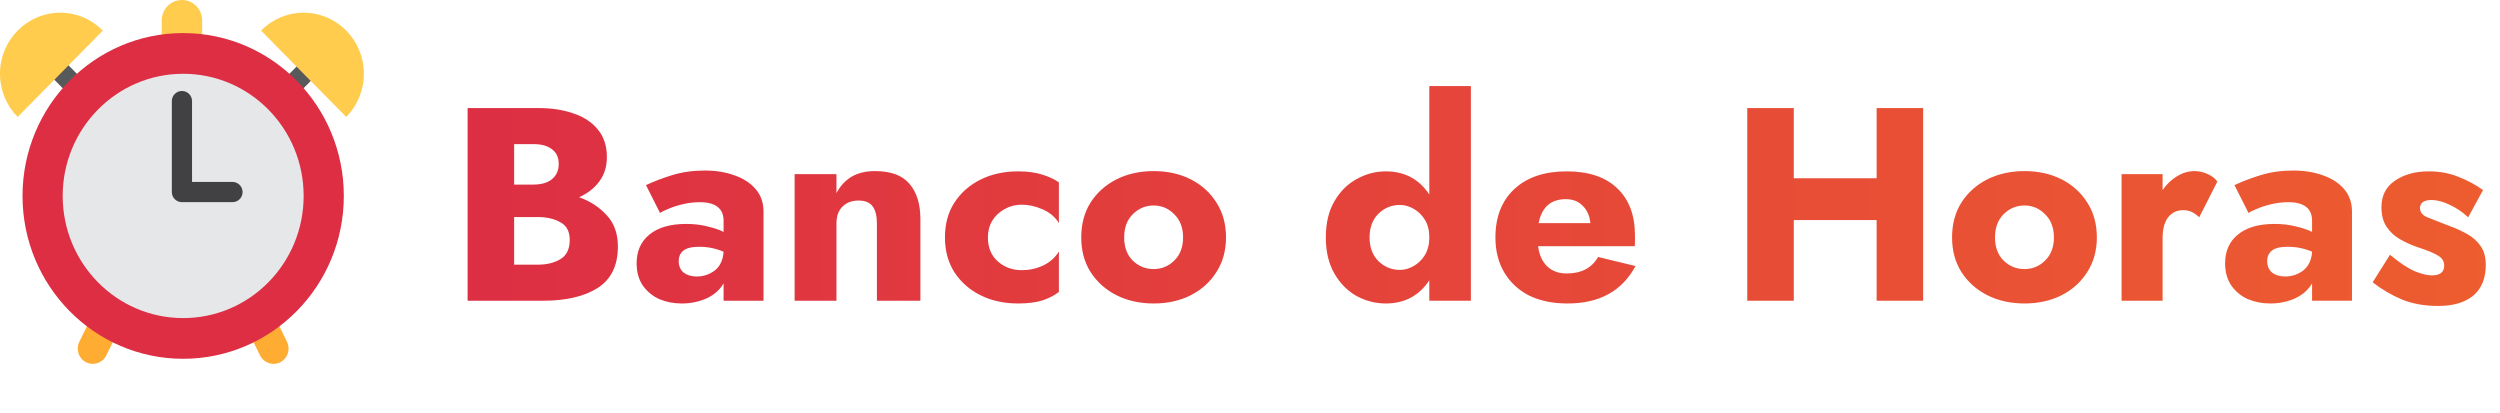
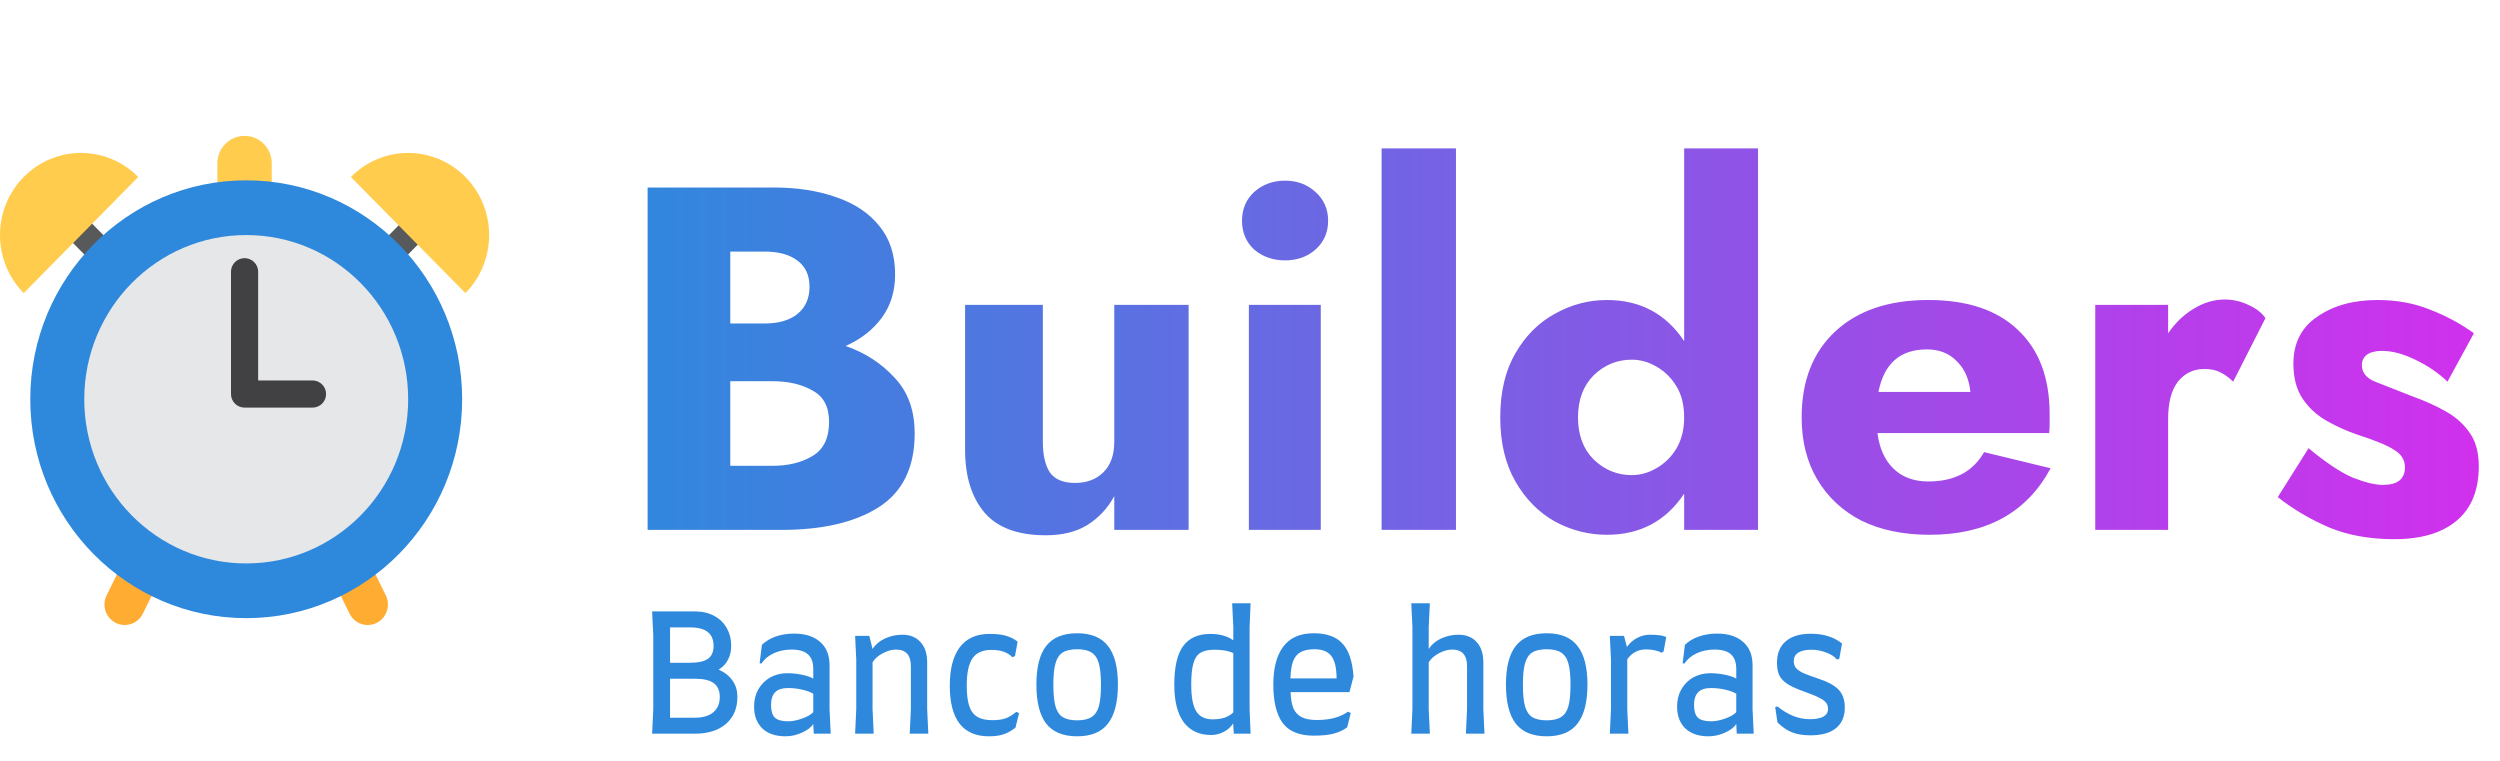
- <svg xmlns="http://www.w3.org/2000/svg" width="218" height="36" viewBox="0 0 218 36" fill="none">
-   <path d="M53.88 21.495C53.88 23.159 53.288 24.367 52.104 25.119C50.936 25.855 49.352 26.223 47.352 26.223H40.776V9.423H46.968C48.12 9.423 49.144 9.583 50.04 9.903C50.936 10.207 51.64 10.679 52.152 11.319C52.664 11.943 52.92 12.735 52.92 13.695C52.92 14.511 52.704 15.215 52.272 15.807C51.84 16.399 51.248 16.863 50.496 17.199C51.456 17.535 52.256 18.055 52.896 18.759C53.552 19.447 53.88 20.359 53.88 21.495ZM46.512 12.567H44.832V16.095H46.512C47.216 16.095 47.76 15.935 48.144 15.615C48.528 15.295 48.72 14.855 48.72 14.295C48.72 13.735 48.528 13.311 48.144 13.023C47.76 12.719 47.216 12.567 46.512 12.567ZM44.832 23.079H46.896C47.68 23.079 48.336 22.919 48.864 22.599C49.408 22.279 49.68 21.719 49.68 20.919C49.68 20.183 49.408 19.671 48.864 19.383C48.336 19.079 47.68 18.927 46.896 18.927H44.832V23.079ZM57.553 18.567L56.33 16.143C56.969 15.839 57.721 15.551 58.586 15.279C59.465 15.007 60.425 14.871 61.465 14.871C62.441 14.871 63.313 15.015 64.082 15.303C64.85 15.575 65.457 15.975 65.906 16.503C66.353 17.031 66.578 17.679 66.578 18.447V26.223H63.097V24.711C62.761 25.287 62.258 25.727 61.586 26.031C60.929 26.319 60.218 26.463 59.45 26.463C58.745 26.463 58.09 26.335 57.481 26.079C56.889 25.807 56.41 25.407 56.041 24.879C55.69 24.351 55.514 23.711 55.514 22.959C55.514 21.903 55.882 21.071 56.617 20.463C57.37 19.839 58.441 19.527 59.834 19.527C60.505 19.527 61.121 19.599 61.681 19.743C62.242 19.871 62.714 20.031 63.097 20.223V19.263C63.097 18.175 62.401 17.631 61.01 17.631C60.529 17.631 60.05 17.687 59.569 17.799C59.09 17.911 58.666 18.047 58.297 18.207C57.946 18.351 57.697 18.471 57.553 18.567ZM59.185 22.767C59.185 23.199 59.33 23.535 59.617 23.775C59.922 23.999 60.297 24.111 60.745 24.111C61.337 24.111 61.865 23.935 62.33 23.583C62.794 23.215 63.05 22.671 63.097 21.951C62.441 21.663 61.73 21.519 60.962 21.519C60.322 21.519 59.865 21.631 59.593 21.855C59.322 22.063 59.185 22.367 59.185 22.767ZM76.467 19.503C76.467 18.847 76.347 18.351 76.107 18.015C75.867 17.663 75.451 17.487 74.859 17.487C74.283 17.487 73.819 17.663 73.467 18.015C73.115 18.351 72.939 18.847 72.939 19.503V26.223H69.291V15.183H72.939V16.839C73.259 16.231 73.691 15.759 74.235 15.423C74.795 15.087 75.483 14.919 76.299 14.919C77.675 14.919 78.675 15.287 79.299 16.023C79.939 16.759 80.259 17.791 80.259 19.119V26.223H76.467V19.503ZM86.144 20.703C86.144 21.583 86.432 22.279 87.008 22.791C87.584 23.303 88.28 23.559 89.096 23.559C89.752 23.559 90.376 23.423 90.968 23.151C91.56 22.863 92.016 22.455 92.336 21.927V25.455C91.952 25.759 91.472 26.007 90.896 26.199C90.32 26.375 89.616 26.463 88.784 26.463C87.552 26.463 86.456 26.223 85.496 25.743C84.536 25.263 83.776 24.591 83.216 23.727C82.672 22.863 82.4 21.855 82.4 20.703C82.4 19.535 82.672 18.527 83.216 17.679C83.776 16.815 84.536 16.143 85.496 15.663C86.456 15.183 87.552 14.943 88.784 14.943C89.616 14.943 90.32 15.039 90.896 15.231C91.472 15.407 91.952 15.631 92.336 15.903V19.455C92.016 18.927 91.544 18.527 90.92 18.255C90.296 17.983 89.688 17.847 89.096 17.847C88.552 17.847 88.056 17.975 87.608 18.231C87.16 18.471 86.8 18.807 86.528 19.239C86.272 19.671 86.144 20.159 86.144 20.703ZM94.284 20.703C94.284 19.535 94.556 18.519 95.1 17.655C95.66 16.791 96.412 16.119 97.356 15.639C98.316 15.159 99.396 14.919 100.596 14.919C101.812 14.919 102.892 15.159 103.836 15.639C104.78 16.119 105.524 16.791 106.068 17.655C106.628 18.519 106.908 19.535 106.908 20.703C106.908 21.855 106.628 22.863 106.068 23.727C105.524 24.591 104.78 25.263 103.836 25.743C102.892 26.223 101.812 26.463 100.596 26.463C99.396 26.463 98.316 26.223 97.356 25.743C96.412 25.263 95.66 24.591 95.1 23.727C94.556 22.863 94.284 21.855 94.284 20.703ZM98.028 20.703C98.028 21.551 98.276 22.223 98.772 22.719C99.284 23.215 99.892 23.463 100.596 23.463C101.3 23.463 101.9 23.215 102.396 22.719C102.908 22.223 103.164 21.551 103.164 20.703C103.164 19.855 102.908 19.183 102.396 18.687C101.9 18.175 101.3 17.919 100.596 17.919C99.892 17.919 99.284 18.175 98.772 18.687C98.276 19.183 98.028 19.855 98.028 20.703ZM115.612 20.703C115.612 19.455 115.86 18.407 116.356 17.559C116.852 16.695 117.5 16.047 118.3 15.615C119.1 15.167 119.948 14.943 120.844 14.943C122.476 14.943 123.74 15.615 124.636 16.959V7.503H128.26V26.223H124.636V24.447C123.74 25.791 122.476 26.463 120.844 26.463C119.948 26.463 119.1 26.247 118.3 25.815C117.5 25.367 116.852 24.711 116.356 23.847C115.86 22.983 115.612 21.935 115.612 20.703ZM119.428 20.703C119.428 21.567 119.684 22.255 120.196 22.767C120.724 23.279 121.348 23.535 122.068 23.535C122.484 23.535 122.884 23.423 123.268 23.199C123.668 22.975 123.996 22.655 124.252 22.239C124.508 21.807 124.636 21.295 124.636 20.703C124.636 20.095 124.508 19.583 124.252 19.167C123.996 18.751 123.668 18.431 123.268 18.207C122.884 17.983 122.484 17.871 122.068 17.871C121.348 17.871 120.724 18.127 120.196 18.639C119.684 19.151 119.428 19.839 119.428 20.703ZM136.689 26.463C135.393 26.463 134.273 26.231 133.329 25.767C132.401 25.287 131.681 24.615 131.169 23.751C130.657 22.887 130.401 21.871 130.401 20.703C130.401 18.911 130.953 17.503 132.057 16.479C133.161 15.455 134.681 14.943 136.617 14.943C138.521 14.943 139.985 15.431 141.009 16.407C142.049 17.383 142.569 18.759 142.569 20.535C142.569 20.711 142.569 20.879 142.569 21.039C142.569 21.199 142.561 21.343 142.545 21.471H134.121C134.217 22.223 134.481 22.807 134.913 23.223C135.345 23.639 135.913 23.847 136.617 23.847C137.897 23.847 138.809 23.367 139.353 22.407L142.617 23.199C141.449 25.375 139.473 26.463 136.689 26.463ZM136.545 17.367C135.233 17.367 134.441 18.063 134.169 19.455H138.681C138.617 18.815 138.393 18.311 138.009 17.943C137.641 17.559 137.153 17.367 136.545 17.367ZM152.362 9.423H156.418V15.543H163.642V9.423H167.698V26.223H163.642V19.191H156.418V26.223H152.362V9.423ZM170.221 20.703C170.221 19.535 170.493 18.519 171.037 17.655C171.597 16.791 172.349 16.119 173.293 15.639C174.253 15.159 175.333 14.919 176.533 14.919C177.749 14.919 178.829 15.159 179.773 15.639C180.717 16.119 181.461 16.791 182.005 17.655C182.565 18.519 182.845 19.535 182.845 20.703C182.845 21.855 182.565 22.863 182.005 23.727C181.461 24.591 180.717 25.263 179.773 25.743C178.829 26.223 177.749 26.463 176.533 26.463C175.333 26.463 174.253 26.223 173.293 25.743C172.349 25.263 171.597 24.591 171.037 23.727C170.493 22.863 170.221 21.855 170.221 20.703ZM173.965 20.703C173.965 21.551 174.213 22.223 174.709 22.719C175.221 23.215 175.829 23.463 176.533 23.463C177.237 23.463 177.837 23.215 178.333 22.719C178.845 22.223 179.101 21.551 179.101 20.703C179.101 19.855 178.845 19.183 178.333 18.687C177.837 18.175 177.237 17.919 176.533 17.919C175.829 17.919 175.221 18.175 174.709 18.687C174.213 19.183 173.965 19.855 173.965 20.703ZM191.77 18.951C191.578 18.759 191.37 18.607 191.146 18.495C190.938 18.383 190.674 18.327 190.354 18.327C189.826 18.327 189.394 18.535 189.058 18.951C188.738 19.367 188.578 19.975 188.578 20.775V26.223H185.002V15.183H188.578V16.575C188.93 16.063 189.346 15.663 189.826 15.375C190.322 15.071 190.834 14.919 191.362 14.919C191.762 14.919 192.146 15.007 192.514 15.183C192.882 15.343 193.162 15.559 193.354 15.831L191.77 18.951ZM196.069 18.567L194.845 16.143C195.485 15.839 196.237 15.551 197.101 15.279C197.981 15.007 198.941 14.871 199.981 14.871C200.957 14.871 201.829 15.015 202.597 15.303C203.365 15.575 203.973 15.975 204.421 16.503C204.869 17.031 205.093 17.679 205.093 18.447V26.223H201.613V24.711C201.277 25.287 200.773 25.727 200.101 26.031C199.445 26.319 198.733 26.463 197.965 26.463C197.261 26.463 196.605 26.335 195.997 26.079C195.405 25.807 194.925 25.407 194.557 24.879C194.205 24.351 194.029 23.711 194.029 22.959C194.029 21.903 194.397 21.071 195.133 20.463C195.885 19.839 196.957 19.527 198.349 19.527C199.021 19.527 199.637 19.599 200.197 19.743C200.757 19.871 201.229 20.031 201.613 20.223V19.263C201.613 18.175 200.917 17.631 199.525 17.631C199.045 17.631 198.565 17.687 198.085 17.799C197.605 17.911 197.181 18.047 196.813 18.207C196.461 18.351 196.213 18.471 196.069 18.567ZM197.701 22.767C197.701 23.199 197.845 23.535 198.133 23.775C198.437 23.999 198.813 24.111 199.261 24.111C199.853 24.111 200.381 23.935 200.845 23.583C201.309 23.215 201.565 22.671 201.613 21.951C200.957 21.663 200.245 21.519 199.477 21.519C198.837 21.519 198.381 21.631 198.109 21.855C197.837 22.063 197.701 22.367 197.701 22.767ZM208.407 22.215C209.255 22.919 209.975 23.399 210.567 23.655C211.175 23.895 211.671 24.015 212.055 24.015C212.775 24.015 213.135 23.727 213.135 23.151C213.135 22.799 212.967 22.519 212.631 22.311C212.295 22.087 211.679 21.831 210.783 21.543C210.271 21.367 209.775 21.143 209.295 20.871C208.815 20.599 208.423 20.239 208.119 19.791C207.815 19.343 207.663 18.767 207.663 18.063C207.663 17.055 208.055 16.287 208.839 15.759C209.623 15.215 210.607 14.943 211.791 14.943C212.735 14.943 213.599 15.103 214.383 15.423C215.167 15.727 215.879 16.111 216.519 16.575L215.223 18.951C214.775 18.519 214.247 18.159 213.639 17.871C213.047 17.583 212.503 17.439 212.007 17.439C211.687 17.439 211.439 17.503 211.263 17.631C211.103 17.759 211.023 17.927 211.023 18.135C211.023 18.503 211.239 18.775 211.671 18.951C212.119 19.127 212.751 19.375 213.567 19.695C214.143 19.903 214.671 20.143 215.151 20.415C215.631 20.687 216.015 21.031 216.303 21.447C216.607 21.863 216.759 22.415 216.759 23.103C216.759 24.271 216.399 25.159 215.679 25.767C214.959 26.375 213.935 26.679 212.607 26.679C211.407 26.679 210.343 26.487 209.415 26.103C208.487 25.703 207.647 25.207 206.895 24.615L208.407 22.215Z" fill="url(#paint0_linear_22_10)" />
-   <path d="M17.628 5.325C17.628 6.306 16.832 7.101 15.865 7.101C14.898 7.101 14.102 6.306 14.102 5.325V1.775C14.102 0.794 14.898 0 15.865 0C16.832 0 17.628 0.794 17.628 1.775V5.325Z" fill="#FFCC4D" />
-   <path d="M8.091 31.73C7.894 31.73 7.693 31.684 7.504 31.59C6.856 31.26 6.592 30.462 6.916 29.803L14.796 13.826C15.018 13.375 15.473 13.091 15.971 13.091C16.469 13.091 16.924 13.375 17.146 13.826L25.026 29.803C25.351 30.462 25.088 31.26 24.439 31.59C23.791 31.918 23.002 31.652 22.677 30.994L15.972 17.399L9.267 30.994C9.036 31.46 8.573 31.73 8.091 31.73Z" fill="#FFAC33" />
-   <path d="M15.972 17.973C15.74 17.973 15.517 17.88 15.353 17.713L3.095 5.287C2.753 4.939 2.753 4.378 3.095 4.032C3.437 3.685 3.992 3.685 4.333 4.032L15.972 15.83L27.609 4.031C27.952 3.684 28.505 3.684 28.847 4.031C29.189 4.378 29.189 4.939 28.847 5.286L16.591 17.713C16.427 17.879 16.204 17.973 15.972 17.973V17.973Z" fill="#58595B" />
-   <path d="M29.981 17.086C29.981 24.928 23.71 31.286 15.972 31.286C8.236 31.286 1.964 24.928 1.964 17.086C1.964 9.241 8.236 2.884 15.972 2.884C23.709 2.883 29.981 9.241 29.981 17.086Z" fill="#DD2E44" />
-   <path d="M26.478 17.086C26.478 22.968 21.776 27.737 15.972 27.737C10.169 27.737 5.466 22.968 5.466 17.086C5.466 11.203 10.169 6.434 15.972 6.434C21.776 6.433 26.478 11.203 26.478 17.086V17.086Z" fill="#E6E7E8" />
-   <path d="M26.477 1.108C25.026 1.108 23.714 1.704 22.763 2.668L30.192 10.199C31.142 9.235 31.73 7.904 31.73 6.433C31.73 3.493 29.378 1.108 26.477 1.108V1.108ZM5.253 1.108C6.703 1.108 8.016 1.704 8.967 2.668L1.538 10.199C0.588 9.235 0 7.904 0 6.433C0 3.493 2.352 1.108 5.253 1.108V1.108Z" fill="#FFCC4D" />
-   <path d="M20.272 17.628H15.865C15.379 17.628 14.984 17.234 14.984 16.747V8.814C14.984 8.327 15.379 7.933 15.865 7.933C16.352 7.933 16.746 8.327 16.746 8.814V15.865H20.272C20.759 15.865 21.153 16.26 21.153 16.747C21.153 17.234 20.759 17.628 20.272 17.628Z" fill="#414042" />
+ <svg xmlns="http://www.w3.org/2000/svg" width="184" height="56" viewBox="0 0 184 56" fill="none">
+   <path d="M20 16.042C20 17.154 19.097 18.056 18 18.056C16.903 18.056 16 17.154 16 16.042V12.014C16 10.901 16.903 10 18 10C19.097 10 20 10.901 20 12.014V16.042Z" fill="#FFCC4D" />
+   <path d="M9.18 46C8.956 46 8.728 45.948 8.514 45.841C7.778 45.467 7.479 44.561 7.847 43.814L16.787 25.687C17.039 25.175 17.555 24.852 18.12 24.852C18.685 24.852 19.201 25.175 19.453 25.687L28.394 43.814C28.762 44.561 28.464 45.467 27.728 45.841C26.992 46.213 26.097 45.911 25.729 45.165L18.121 29.74L10.514 45.165C10.252 45.694 9.726 46 9.18 46Z" fill="#FFAC33" />
+   <path d="M18.121 30.392C17.858 30.392 17.605 30.286 17.419 30.097L3.512 15.998C3.124 15.604 3.124 14.967 3.512 14.574C3.9 14.181 4.529 14.181 4.916 14.574L18.121 27.96L31.324 14.573C31.713 14.18 32.341 14.18 32.729 14.573C33.117 14.967 33.117 15.604 32.729 15.997L18.824 30.097C18.637 30.285 18.385 30.392 18.121 30.392V30.392Z" fill="#58595B" />
+   <path d="M34.015 29.385C34.015 38.283 26.9 45.496 18.121 45.496C9.344 45.496 2.228 38.283 2.228 29.385C2.228 20.485 9.344 13.272 18.121 13.272C26.899 13.271 34.015 20.485 34.015 29.385Z" fill="#2E89DD" />
+   <path d="M30.041 29.385C30.041 36.059 24.706 41.469 18.121 41.469C11.538 41.469 6.202 36.059 6.202 29.385C6.202 22.71 11.538 17.3 18.121 17.3C24.706 17.299 30.041 22.71 30.041 29.385V29.385Z" fill="#E6E7E8" />
+   <path d="M30.04 11.257C28.394 11.257 26.905 11.933 25.826 13.027L34.255 21.571C35.333 20.478 36 18.968 36 17.299C36 13.963 33.331 11.257 30.04 11.257V11.257ZM5.96 11.257C7.605 11.257 9.095 11.933 10.174 13.027L1.745 21.571C0.667 20.478 0 18.968 0 17.299C0 13.963 2.668 11.257 5.96 11.257V11.257Z" fill="#FFCC4D" />
+   <path d="M23 30H18C17.448 30 17 29.553 17 29V20C17 19.448 17.448 19 18 19C18.552 19 19 19.448 19 20V28H23C23.553 28 24 28.448 24 29C24 29.553 23.553 30 23 30Z" fill="#414042" />
+   <path d="M67.32 31.908C67.32 34.404 66.432 36.216 64.656 37.344C62.904 38.448 60.528 39 57.528 39H47.664V13.8H56.952C58.68 13.8 60.216 14.04 61.56 14.52C62.904 14.976 63.96 15.684 64.728 16.644C65.496 17.58 65.88 18.768 65.88 20.208C65.88 21.432 65.556 22.488 64.908 23.376C64.26 24.264 63.372 24.96 62.244 25.464C63.684 25.968 64.884 26.748 65.844 27.804C66.828 28.836 67.32 30.204 67.32 31.908ZM56.268 18.516H53.748V23.808H56.268C57.324 23.808 58.14 23.568 58.716 23.088C59.292 22.608 59.58 21.948 59.58 21.108C59.58 20.268 59.292 19.632 58.716 19.2C58.14 18.744 57.324 18.516 56.268 18.516ZM53.748 34.284H56.844C58.02 34.284 59.004 34.044 59.796 33.564C60.612 33.084 61.02 32.244 61.02 31.044C61.02 29.94 60.612 29.172 59.796 28.74C59.004 28.284 58.02 28.056 56.844 28.056H53.748V34.284ZM76.754 32.52C76.754 33.48 76.922 34.224 77.258 34.752C77.618 35.28 78.242 35.544 79.13 35.544C79.994 35.544 80.69 35.28 81.218 34.752C81.746 34.224 82.01 33.48 82.01 32.52V22.44H87.482V39H82.01V36.516C81.53 37.404 80.87 38.112 80.03 38.64C79.214 39.144 78.194 39.396 76.97 39.396C74.93 39.396 73.43 38.844 72.47 37.74C71.51 36.612 71.03 35.064 71.03 33.096V22.44H76.754V32.52ZM91.413 16.248C91.413 15.384 91.713 14.676 92.313 14.124C92.937 13.572 93.693 13.296 94.581 13.296C95.469 13.296 96.213 13.572 96.813 14.124C97.437 14.676 97.749 15.384 97.749 16.248C97.749 17.112 97.437 17.82 96.813 18.372C96.213 18.9 95.469 19.164 94.581 19.164C93.693 19.164 92.937 18.9 92.313 18.372C91.713 17.82 91.413 17.112 91.413 16.248ZM91.917 22.44H97.209V39H91.917V22.44ZM101.687 10.92H107.159V39H101.687V10.92ZM110.418 30.72C110.418 28.848 110.79 27.276 111.534 26.004C112.278 24.708 113.25 23.736 114.45 23.088C115.65 22.416 116.922 22.08 118.266 22.08C120.714 22.08 122.61 23.088 123.954 25.104V10.92H129.39V39H123.954V36.336C122.61 38.352 120.714 39.36 118.266 39.36C116.922 39.36 115.65 39.036 114.45 38.388C113.25 37.716 112.278 36.732 111.534 35.436C110.79 34.14 110.418 32.568 110.418 30.72ZM116.142 30.72C116.142 32.016 116.526 33.048 117.294 33.816C118.086 34.584 119.022 34.968 120.102 34.968C120.726 34.968 121.326 34.8 121.902 34.464C122.502 34.128 122.994 33.648 123.378 33.024C123.762 32.376 123.954 31.608 123.954 30.72C123.954 29.808 123.762 29.04 123.378 28.416C122.994 27.792 122.502 27.312 121.902 26.976C121.326 26.64 120.726 26.472 120.102 26.472C119.022 26.472 118.086 26.856 117.294 27.624C116.526 28.392 116.142 29.424 116.142 30.72ZM142.033 39.36C140.089 39.36 138.409 39.012 136.993 38.316C135.601 37.596 134.521 36.588 133.753 35.292C132.985 33.996 132.601 32.472 132.601 30.72C132.601 28.032 133.429 25.92 135.085 24.384C136.741 22.848 139.021 22.08 141.925 22.08C144.781 22.08 146.977 22.812 148.513 24.276C150.073 25.74 150.853 27.804 150.853 30.468C150.853 30.732 150.853 30.984 150.853 31.224C150.853 31.464 150.841 31.68 150.817 31.872H138.181C138.325 33 138.721 33.876 139.369 34.5C140.017 35.124 140.869 35.436 141.925 35.436C143.845 35.436 145.213 34.716 146.029 33.276L150.925 34.464C149.173 37.728 146.209 39.36 142.033 39.36ZM141.817 25.716C139.849 25.716 138.661 26.76 138.253 28.848H145.021C144.925 27.888 144.589 27.132 144.013 26.58C143.461 26.004 142.729 25.716 141.817 25.716ZM164.362 28.092C164.074 27.804 163.762 27.576 163.426 27.408C163.114 27.24 162.718 27.156 162.238 27.156C161.446 27.156 160.798 27.468 160.294 28.092C159.814 28.716 159.574 29.628 159.574 30.828V39H154.21V22.44H159.574V24.528C160.102 23.76 160.726 23.16 161.446 22.728C162.19 22.272 162.958 22.044 163.75 22.044C164.35 22.044 164.926 22.176 165.478 22.44C166.03 22.68 166.45 23.004 166.738 23.412L164.362 28.092ZM169.911 32.988C171.183 34.044 172.263 34.764 173.151 35.148C174.063 35.508 174.807 35.688 175.383 35.688C176.463 35.688 177.003 35.256 177.003 34.392C177.003 33.864 176.751 33.444 176.247 33.132C175.743 32.796 174.819 32.412 173.475 31.98C172.707 31.716 171.963 31.38 171.243 30.972C170.523 30.564 169.935 30.024 169.479 29.352C169.023 28.68 168.795 27.816 168.795 26.76C168.795 25.248 169.383 24.096 170.559 23.304C171.735 22.488 173.211 22.08 174.987 22.08C176.403 22.08 177.699 22.32 178.875 22.8C180.051 23.256 181.119 23.832 182.079 24.528L180.135 28.092C179.463 27.444 178.671 26.904 177.759 26.472C176.871 26.04 176.055 25.824 175.311 25.824C174.831 25.824 174.459 25.92 174.195 26.112C173.955 26.304 173.835 26.556 173.835 26.868C173.835 27.42 174.159 27.828 174.807 28.092C175.479 28.356 176.427 28.728 177.651 29.208C178.515 29.52 179.307 29.88 180.027 30.288C180.747 30.696 181.323 31.212 181.755 31.836C182.211 32.46 182.439 33.288 182.439 34.32C182.439 36.072 181.899 37.404 180.819 38.316C179.739 39.228 178.203 39.684 176.211 39.684C174.411 39.684 172.815 39.396 171.423 38.82C170.031 38.22 168.771 37.476 167.643 36.588L169.911 32.988Z" fill="url(#paint0_linear_56_19)" />
+   <path d="M52.892 49.284C53.332 49.476 53.672 49.744 53.912 50.088C54.152 50.424 54.272 50.828 54.272 51.3C54.272 52.132 53.992 52.792 53.432 53.28C52.872 53.76 52.104 54 51.128 54H47.996L48.08 52.2V46.74L47.996 45H51.14C51.684 45 52.156 45.108 52.556 45.324C52.956 45.532 53.264 45.828 53.48 46.212C53.704 46.596 53.816 47.04 53.816 47.544C53.816 47.928 53.736 48.268 53.576 48.564C53.424 48.86 53.196 49.1 52.892 49.284ZM49.316 46.176V48.78H50.756C51.38 48.78 51.828 48.684 52.1 48.492C52.38 48.292 52.52 47.976 52.52 47.544C52.52 47.088 52.38 46.748 52.1 46.524C51.82 46.292 51.38 46.176 50.78 46.176H49.316ZM51.128 52.824C51.72 52.824 52.176 52.692 52.496 52.428C52.816 52.156 52.976 51.78 52.976 51.3C52.976 50.836 52.828 50.496 52.532 50.28C52.244 50.064 51.784 49.956 51.152 49.956H49.316V52.824H51.128ZM55.5 51.996C55.5 51.524 55.604 51.104 55.812 50.736C56.028 50.36 56.32 50.068 56.688 49.86C57.064 49.652 57.48 49.548 57.936 49.548C58.296 49.548 58.652 49.584 59.004 49.656C59.364 49.728 59.648 49.824 59.856 49.944V49.236C59.856 48.748 59.724 48.388 59.46 48.156C59.204 47.924 58.804 47.808 58.26 47.808C57.772 47.808 57.332 47.9 56.94 48.084C56.556 48.26 56.256 48.512 56.04 48.84L55.908 48.816L56.076 47.46C56.348 47.196 56.688 46.992 57.096 46.848C57.512 46.704 57.96 46.632 58.44 46.632C59.264 46.632 59.904 46.836 60.36 47.244C60.824 47.644 61.056 48.22 61.056 48.972V52.212L61.14 54H59.892L59.856 53.28C59.712 53.52 59.44 53.732 59.04 53.916C58.64 54.1 58.232 54.192 57.816 54.192C57.088 54.192 56.52 54 56.112 53.616C55.704 53.224 55.5 52.684 55.5 51.996ZM56.748 51.888C56.748 52.32 56.84 52.628 57.024 52.812C57.216 52.996 57.544 53.088 58.008 53.088C58.32 53.088 58.664 53.02 59.04 52.884C59.424 52.748 59.696 52.592 59.856 52.416V51.06C59.664 50.94 59.396 50.84 59.052 50.76C58.708 50.68 58.36 50.64 58.008 50.64C57.568 50.64 57.248 50.744 57.048 50.952C56.848 51.16 56.748 51.472 56.748 51.888ZM67.04 52.2V49.032C67.04 48.216 66.676 47.808 65.948 47.808C65.644 47.808 65.324 47.896 64.988 48.072C64.652 48.24 64.396 48.464 64.22 48.744V52.2L64.304 54H62.936L63.02 52.2V48.54L62.936 46.8H63.98L64.22 47.76C64.436 47.432 64.74 47.176 65.132 46.992C65.532 46.808 65.96 46.716 66.416 46.716C66.984 46.716 67.428 46.896 67.748 47.256C68.076 47.608 68.24 48.108 68.24 48.756V52.2L68.324 54H66.956L67.04 52.2ZM72.784 54.192C70.864 54.192 69.904 52.948 69.904 50.46C69.904 49.236 70.148 48.296 70.636 47.64C71.132 46.984 71.86 46.656 72.82 46.656C73.324 46.656 73.724 46.7 74.02 46.788C74.324 46.868 74.616 47.012 74.896 47.22L74.704 48.288L74.512 48.372C74.32 48.18 74.104 48.044 73.864 47.964C73.624 47.876 73.324 47.832 72.964 47.832C72.324 47.832 71.86 48.04 71.572 48.456C71.292 48.872 71.152 49.54 71.152 50.46C71.152 51.084 71.212 51.58 71.332 51.948C71.452 52.316 71.648 52.584 71.92 52.752C72.192 52.92 72.56 53.004 73.024 53.004C73.432 53.004 73.76 52.96 74.008 52.872C74.256 52.784 74.52 52.624 74.8 52.392L75.004 52.488L74.74 53.556C74.428 53.796 74.132 53.96 73.852 54.048C73.572 54.144 73.216 54.192 72.784 54.192ZM79.279 54.192C78.247 54.192 77.487 53.88 76.999 53.256C76.519 52.624 76.279 51.668 76.279 50.388C76.279 49.108 76.519 48.16 76.999 47.544C77.487 46.92 78.247 46.608 79.279 46.608C80.311 46.608 81.067 46.92 81.547 47.544C82.035 48.16 82.279 49.108 82.279 50.388C82.279 51.668 82.035 52.624 81.547 53.256C81.067 53.88 80.311 54.192 79.279 54.192ZM79.279 53.016C79.735 53.016 80.087 52.936 80.335 52.776C80.591 52.616 80.771 52.352 80.875 51.984C80.979 51.608 81.031 51.08 81.031 50.4C81.031 49.72 80.979 49.196 80.875 48.828C80.771 48.452 80.591 48.184 80.335 48.024C80.087 47.864 79.735 47.784 79.279 47.784C78.823 47.784 78.467 47.864 78.211 48.024C77.963 48.184 77.787 48.452 77.683 48.828C77.579 49.196 77.527 49.72 77.527 50.4C77.527 51.08 77.579 51.608 77.683 51.984C77.787 52.352 77.963 52.616 78.211 52.776C78.467 52.936 78.823 53.016 79.279 53.016ZM91.971 52.212L92.043 54H90.807L90.759 53.244C90.591 53.508 90.359 53.716 90.063 53.868C89.767 54.02 89.459 54.096 89.139 54.096C88.267 54.096 87.595 53.784 87.123 53.16C86.659 52.528 86.427 51.604 86.427 50.388C86.427 49.1 86.643 48.156 87.075 47.556C87.515 46.956 88.183 46.656 89.079 46.656C89.767 46.656 90.331 46.812 90.771 47.124V46.14L90.687 44.4H92.043L91.971 46.14V52.212ZM89.259 52.944C89.939 52.944 90.443 52.772 90.771 52.428V48.072C90.443 47.904 89.979 47.82 89.379 47.82C88.939 47.82 88.595 47.896 88.347 48.048C88.107 48.2 87.935 48.46 87.831 48.828C87.727 49.196 87.675 49.716 87.675 50.388C87.675 51.308 87.799 51.964 88.047 52.356C88.295 52.748 88.699 52.944 89.259 52.944ZM96.692 54.144C95.628 54.144 94.864 53.832 94.4 53.208C93.944 52.576 93.716 51.636 93.716 50.388C93.716 49.172 93.96 48.24 94.448 47.592C94.936 46.936 95.684 46.608 96.692 46.608C97.644 46.608 98.348 46.86 98.804 47.364C99.268 47.86 99.54 48.668 99.62 49.788L99.32 50.94H94.988C95.004 51.436 95.072 51.832 95.192 52.128C95.32 52.416 95.52 52.632 95.792 52.776C96.064 52.92 96.44 52.992 96.92 52.992C97.408 52.992 97.844 52.94 98.228 52.836C98.62 52.724 98.948 52.572 99.212 52.38L99.416 52.476L99.152 53.532C98.856 53.748 98.52 53.904 98.144 54C97.768 54.096 97.284 54.144 96.692 54.144ZM98.372 49.932C98.372 49.164 98.244 48.616 97.988 48.288C97.74 47.952 97.324 47.784 96.74 47.784C96.316 47.784 95.976 47.856 95.72 48C95.472 48.136 95.288 48.36 95.168 48.672C95.056 48.984 94.992 49.404 94.976 49.932H98.372ZM107.974 52.2V49.032C107.974 48.216 107.61 47.808 106.882 47.808C106.578 47.808 106.258 47.896 105.922 48.072C105.586 48.24 105.33 48.464 105.154 48.744V52.2L105.238 54H103.87L103.954 52.2V46.14L103.87 44.4H105.238L105.154 46.14V47.76C105.37 47.432 105.674 47.176 106.066 46.992C106.466 46.808 106.894 46.716 107.35 46.716C107.918 46.716 108.362 46.896 108.682 47.256C109.01 47.608 109.174 48.108 109.174 48.756V52.2L109.258 54H107.89L107.974 52.2ZM113.837 54.192C112.805 54.192 112.045 53.88 111.557 53.256C111.077 52.624 110.837 51.668 110.837 50.388C110.837 49.108 111.077 48.16 111.557 47.544C112.045 46.92 112.805 46.608 113.837 46.608C114.869 46.608 115.625 46.92 116.105 47.544C116.593 48.16 116.837 49.108 116.837 50.388C116.837 51.668 116.593 52.624 116.105 53.256C115.625 53.88 114.869 54.192 113.837 54.192ZM113.837 53.016C114.293 53.016 114.645 52.936 114.893 52.776C115.149 52.616 115.329 52.352 115.433 51.984C115.537 51.608 115.589 51.08 115.589 50.4C115.589 49.72 115.537 49.196 115.433 48.828C115.329 48.452 115.149 48.184 114.893 48.024C114.645 47.864 114.293 47.784 113.837 47.784C113.381 47.784 113.025 47.864 112.769 48.024C112.521 48.184 112.345 48.452 112.241 48.828C112.137 49.196 112.085 49.72 112.085 50.4C112.085 51.08 112.137 51.608 112.241 51.984C112.345 52.352 112.521 52.616 112.769 52.776C113.025 52.936 113.381 53.016 113.837 53.016ZM121.435 46.716C122.011 46.716 122.411 46.772 122.635 46.884L122.443 47.94L122.287 48.048C122.191 47.976 122.035 47.916 121.819 47.868C121.603 47.82 121.383 47.796 121.159 47.796C120.567 47.796 120.103 48.04 119.767 48.528V52.2L119.851 54H118.483L118.567 52.2V48.54L118.483 46.8H119.527L119.743 47.616C119.943 47.328 120.191 47.108 120.487 46.956C120.783 46.796 121.099 46.716 121.435 46.716ZM123.433 51.996C123.433 51.524 123.537 51.104 123.745 50.736C123.961 50.36 124.253 50.068 124.621 49.86C124.997 49.652 125.413 49.548 125.869 49.548C126.229 49.548 126.585 49.584 126.937 49.656C127.297 49.728 127.581 49.824 127.789 49.944V49.236C127.789 48.748 127.657 48.388 127.393 48.156C127.137 47.924 126.737 47.808 126.193 47.808C125.705 47.808 125.265 47.9 124.873 48.084C124.489 48.26 124.189 48.512 123.973 48.84L123.841 48.816L124.009 47.46C124.281 47.196 124.621 46.992 125.029 46.848C125.445 46.704 125.893 46.632 126.373 46.632C127.197 46.632 127.837 46.836 128.293 47.244C128.757 47.644 128.989 48.22 128.989 48.972V52.212L129.073 54H127.825L127.789 53.28C127.645 53.52 127.373 53.732 126.973 53.916C126.573 54.1 126.165 54.192 125.749 54.192C125.021 54.192 124.453 54 124.045 53.616C123.637 53.224 123.433 52.684 123.433 51.996ZM124.681 51.888C124.681 52.32 124.773 52.628 124.957 52.812C125.149 52.996 125.477 53.088 125.941 53.088C126.253 53.088 126.597 53.02 126.973 52.884C127.357 52.748 127.629 52.592 127.789 52.416V51.06C127.597 50.94 127.329 50.84 126.985 50.76C126.641 50.68 126.293 50.64 125.941 50.64C125.501 50.64 125.181 50.744 124.981 50.952C124.781 51.16 124.681 51.472 124.681 51.888ZM133.246 54.12C132.726 54.12 132.278 54.048 131.902 53.904C131.534 53.76 131.174 53.516 130.822 53.172L130.654 52.044L130.822 51.996C131.598 52.62 132.386 52.932 133.186 52.932C134.09 52.932 134.542 52.68 134.542 52.176C134.542 51.992 134.494 51.84 134.398 51.72C134.302 51.592 134.13 51.468 133.882 51.348C133.634 51.22 133.262 51.068 132.766 50.892C132.246 50.708 131.842 50.524 131.554 50.34C131.274 50.156 131.074 49.944 130.954 49.704C130.842 49.456 130.786 49.148 130.786 48.78C130.786 48.1 130.998 47.576 131.422 47.208C131.854 46.832 132.47 46.644 133.27 46.644C133.758 46.644 134.186 46.704 134.554 46.824C134.93 46.936 135.27 47.116 135.574 47.364L135.37 48.492L135.19 48.54C135.022 48.324 134.758 48.152 134.398 48.024C134.046 47.888 133.686 47.82 133.318 47.82C132.894 47.82 132.57 47.892 132.346 48.036C132.13 48.18 132.022 48.384 132.022 48.648C132.022 48.848 132.07 49.012 132.166 49.14C132.262 49.268 132.43 49.392 132.67 49.512C132.91 49.624 133.27 49.76 133.75 49.92C134.494 50.16 135.018 50.44 135.322 50.76C135.626 51.08 135.778 51.516 135.778 52.068C135.778 52.732 135.562 53.24 135.13 53.592C134.706 53.944 134.078 54.12 133.246 54.12Z" fill="#2E89DD" />
  <defs>
-     <linearGradient id="paint0_linear_22_10" x1="39" y1="17.723" x2="218" y2="17.723" gradientUnits="userSpaceOnUse">
-       <stop stop-color="#DD2E44" />
-       <stop offset="1" stop-color="#ED5D2F" />
+     <linearGradient id="paint0_linear_56_19" x1="45" y1="26" x2="184" y2="26" gradientUnits="userSpaceOnUse">
+       <stop stop-color="#2E89DD" />
+       <stop offset="1" stop-color="#D22FED" />
    </linearGradient>
  </defs>
</svg>
